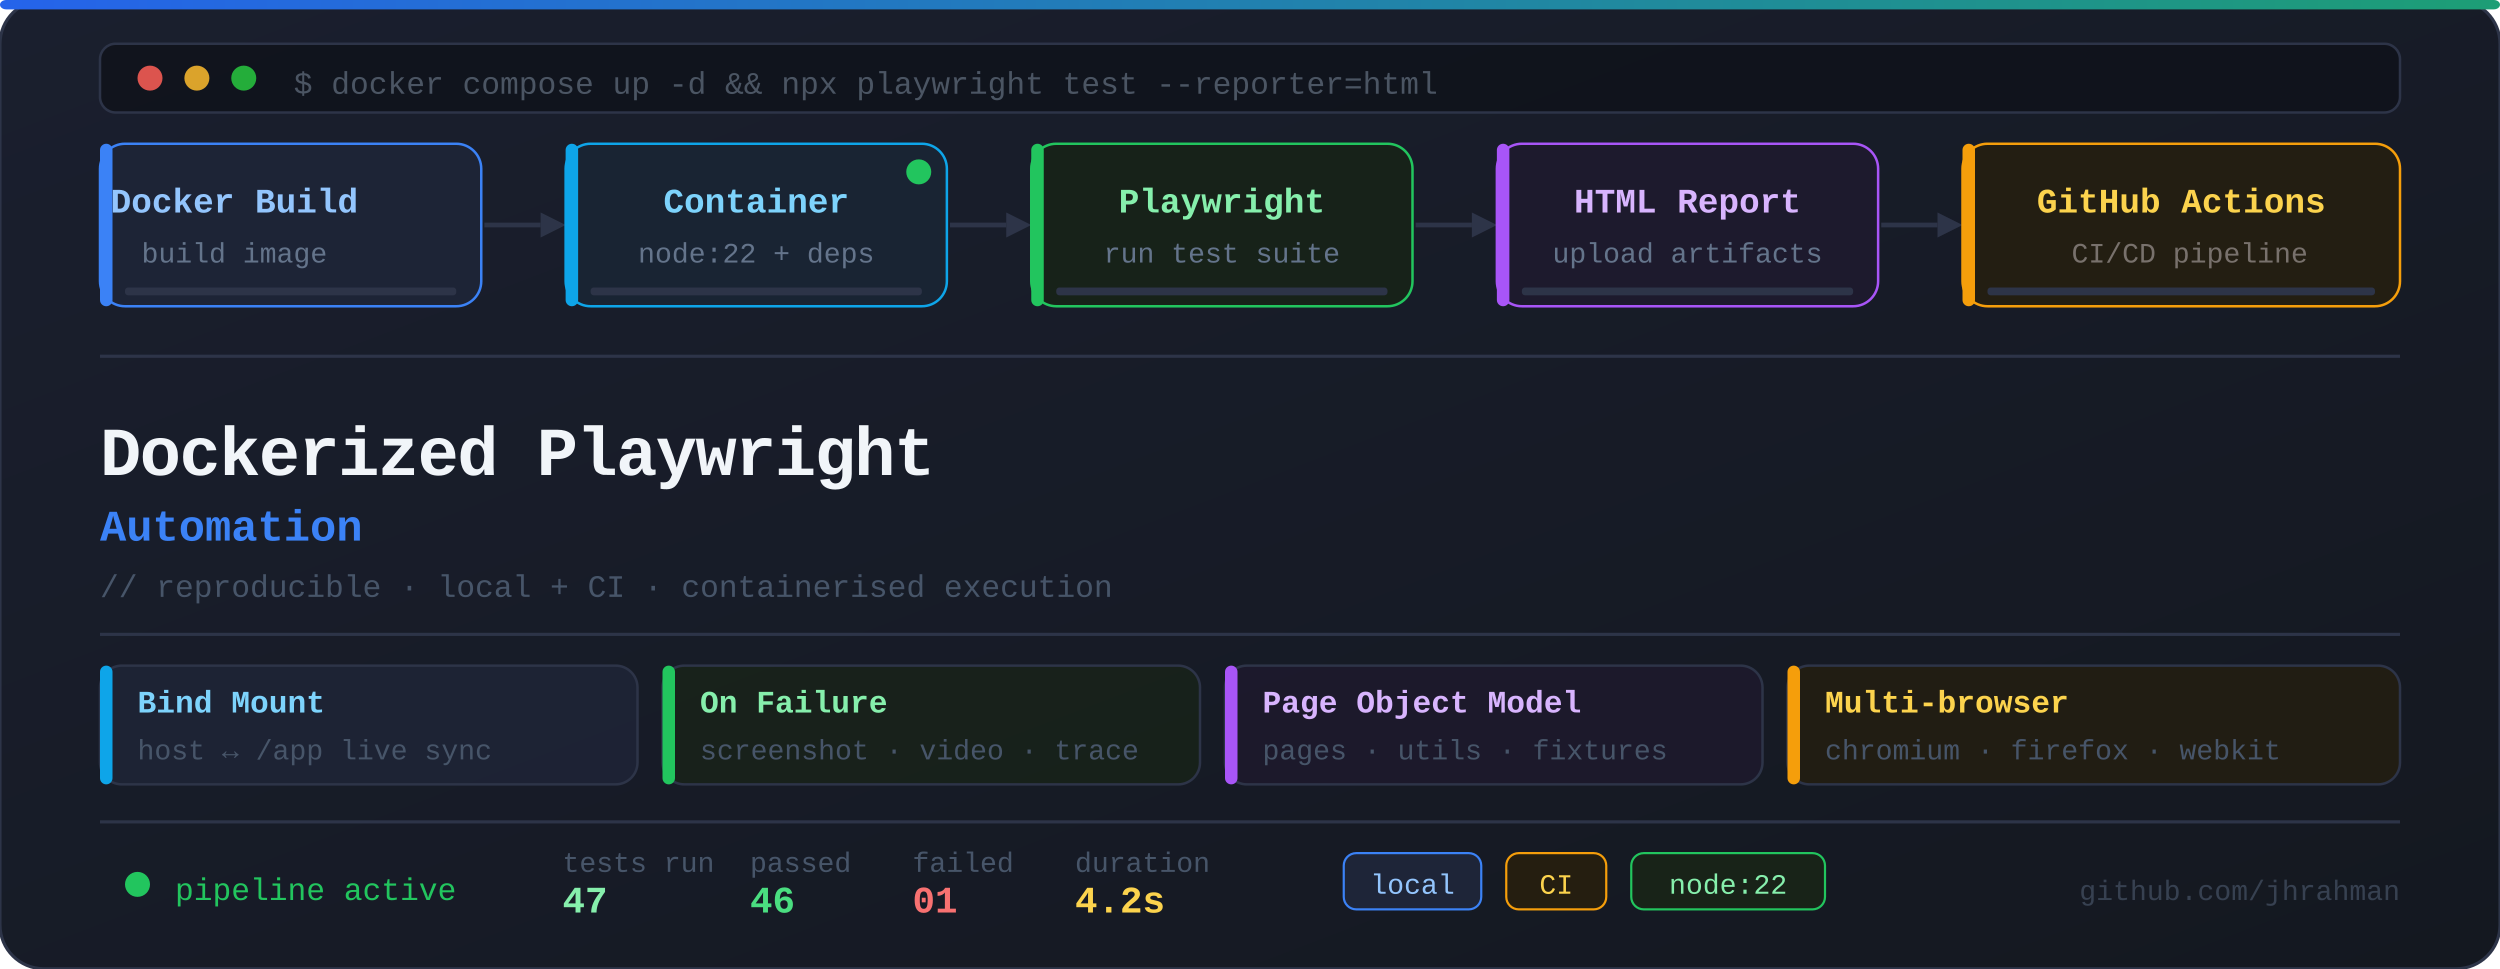
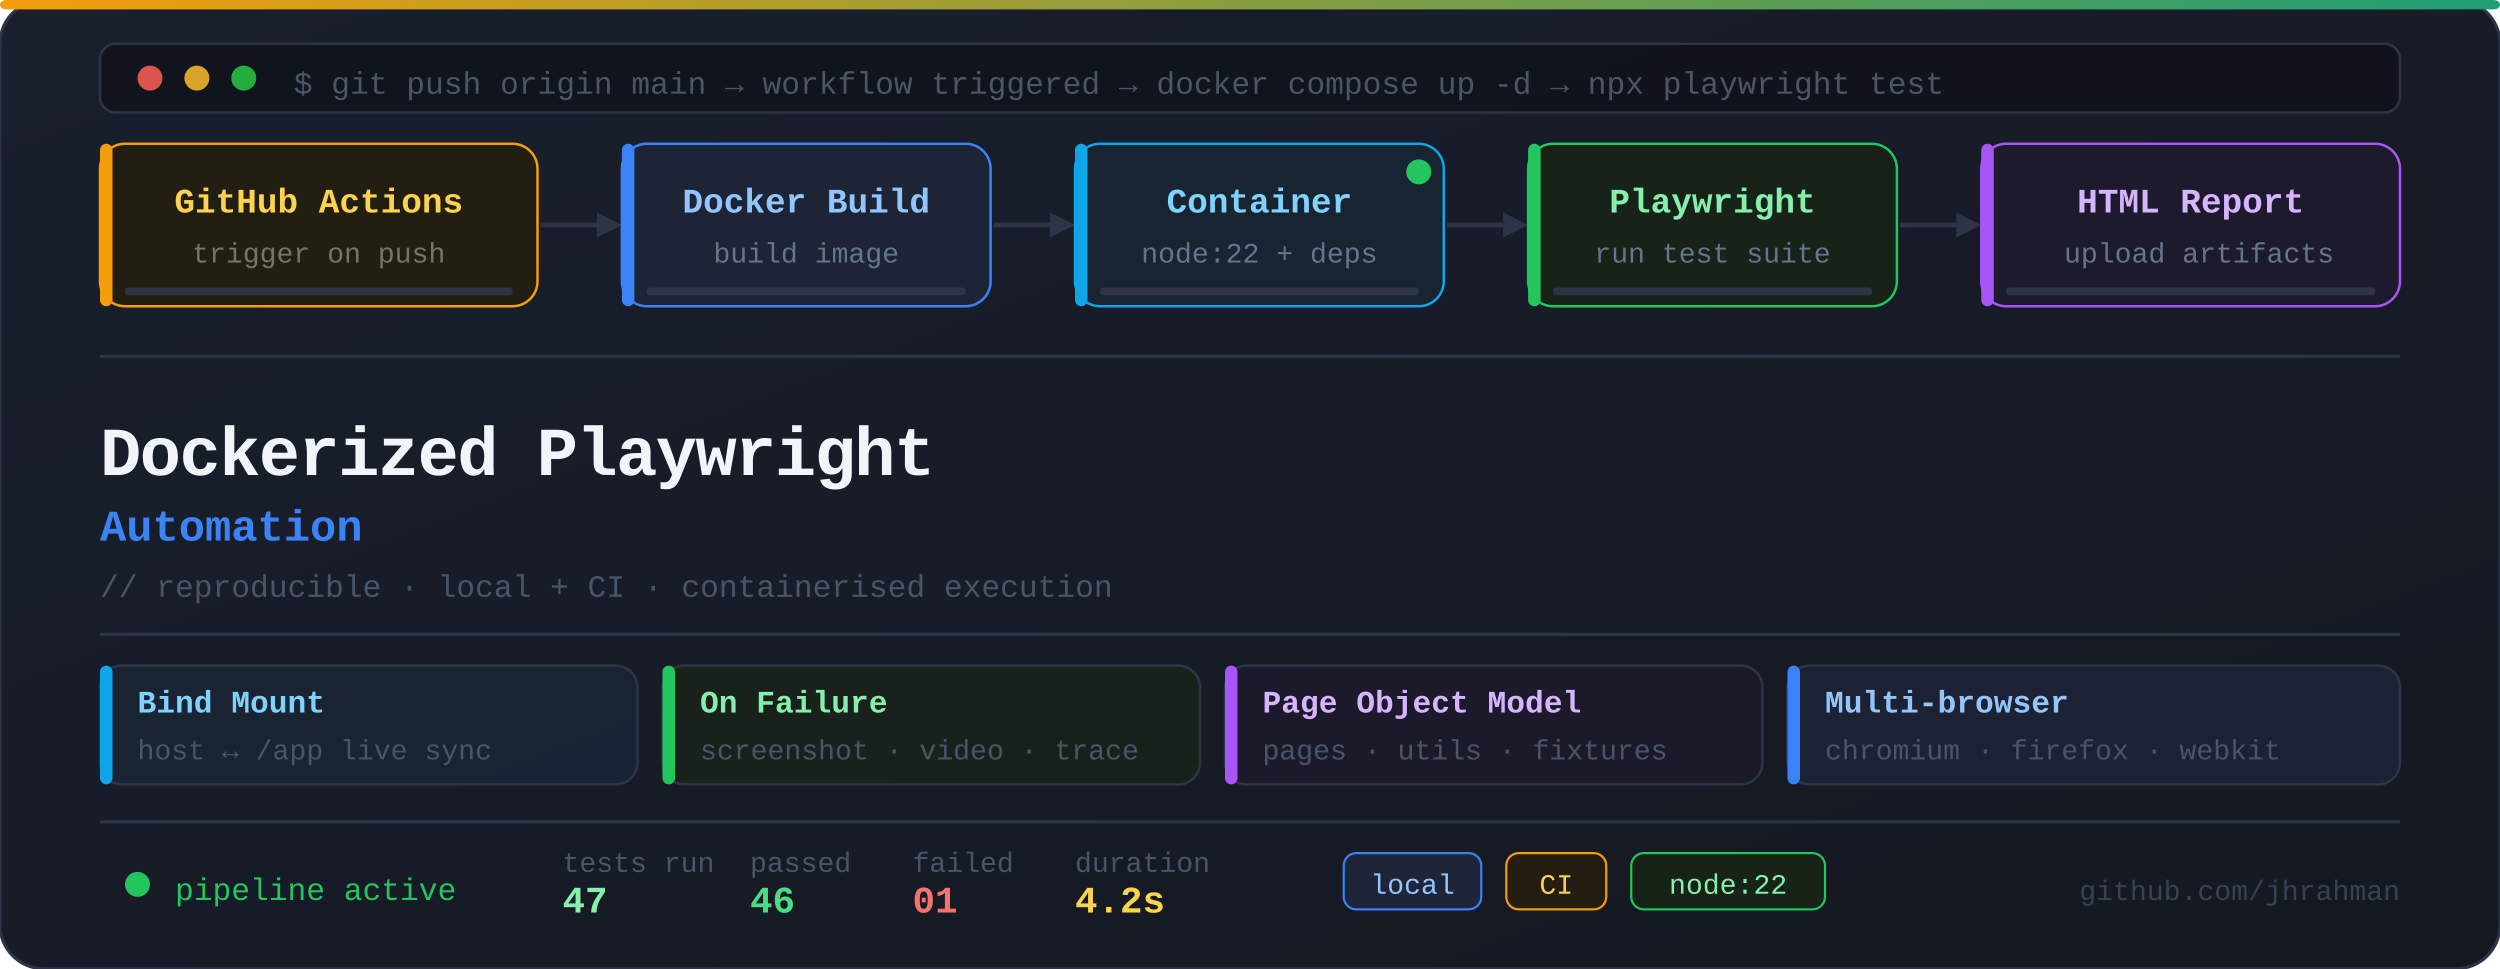
<svg xmlns="http://www.w3.org/2000/svg" width="100%" viewBox="0 0 800 310" role="img">
  <defs>
    <linearGradient id="bg" x1="0" y1="0" x2="1" y2="1">
      <stop offset="0%" stop-color="#1a1f2e" />
      <stop offset="100%" stop-color="#141820" />
    </linearGradient>
    <linearGradient id="top-stripe" x1="0" y1="0" x2="1" y2="0">
-       <stop offset="0%" stop-color="#2563eb" />
+       <stop offset="0%" stop-color="#f59e0b" />
      <stop offset="100%" stop-color="#1d9e75" />
    </linearGradient>
  </defs>
  <rect width="800" height="310" rx="14" fill="url(#bg)" />
  <rect width="800" height="310" rx="14" fill="none" stroke="#2d3448" stroke-width="1" />
  <rect x="0" y="0" width="800" height="3" rx="2" fill="url(#top-stripe)" />
  <rect x="32" y="14" width="736" height="22" rx="5" fill="#0d1117" fill-opacity="0.7" stroke="#2d3448" stroke-width="0.8" />
  <circle cx="48" cy="25" r="4" fill="#ff5f57" opacity="0.85" />
  <circle cx="63" cy="25" r="4" fill="#febc2e" opacity="0.85" />
  <circle cx="78" cy="25" r="4" fill="#28c840" opacity="0.85" />
-   <text x="94" y="30" font-family="'Courier New',monospace" font-size="10" fill="#4b5563">$ docker compose up -d &amp;&amp; npx playwright test --reporter=html</text>
-   <rect x="32" y="46" width="122" height="52" rx="8" fill="#1e2538" stroke="#3b82f6" stroke-width="0.8" fill-opacity="0.9" />
-   <rect x="32" y="46" width="4" height="52" rx="2" fill="#3b82f6" />
-   <text x="75" y="68" font-family="'Courier New',monospace" font-size="11" font-weight="700" fill="#93c5fd" text-anchor="middle">Docker Build</text>
-   <text x="75" y="84" font-family="'Courier New',monospace" font-size="9" fill="#64748b" text-anchor="middle">build image</text>
-   <rect x="40" y="92" width="106" height="2.5" rx="1" fill="#2d3448" />
-   <rect x="40" y="92" width="0" height="2.5" rx="1" fill="#3b82f6">
-     <animate attributeName="width" values="0;106;106;0" keyTimes="0;0.30;0.55;1" dur="5s" repeatCount="indefinite" />
+   <text x="94" y="30" font-family="'Courier New',monospace" font-size="10" fill="#4b5563">$ git push origin main  →  workflow triggered  →  docker compose up -d  →  npx playwright test</text>
+   <rect x="32" y="46" width="140" height="52" rx="8" fill="#251e10" fill-opacity="0.9" stroke="#f59e0b" stroke-width="0.8" />
+   <rect x="32" y="46" width="4" height="52" rx="2" fill="#f59e0b" />
+   <text x="102" y="68" font-family="'Courier New',monospace" font-size="11" font-weight="700" fill="#fcd34d" text-anchor="middle">GitHub Actions</text>
+   <text x="102" y="84" font-family="'Courier New',monospace" font-size="9" fill="#78716c" text-anchor="middle">trigger on push</text>
+   <rect x="40" y="92" width="124" height="2.5" rx="1" fill="#2d3448" />
+   <rect x="40" y="92" width="0" height="2.5" rx="1" fill="#f59e0b">
+     <animate attributeName="width" values="0;124;124;0" keyTimes="0;0.22;0.42;1" dur="5s" repeatCount="indefinite" />
  </rect>
-   <line x1="155" y1="72" x2="173" y2="72" stroke="#2d3448" stroke-width="1.5" />
-   <polygon points="173,68 181,72 173,76" fill="#2d3448" />
-   <circle r="3" fill="#3b82f6" opacity="0">
-     <animateMotion path="M155,72 L177,72" dur="5s" begin="0.5s" repeatCount="indefinite" />
+   <line x1="173" y1="72" x2="191" y2="72" stroke="#2d3448" stroke-width="1.5" />
+   <polygon points="191,68 199,72 191,76" fill="#2d3448" />
+   <circle r="3" fill="#f59e0b" opacity="0">
+     <animateMotion path="M173,72 L195,72" dur="5s" begin="0.5s" repeatCount="indefinite" />
    <animate attributeName="opacity" values="0;1;1;0" keyTimes="0;0.05;0.85;1" dur="5s" begin="0.5s" repeatCount="indefinite" />
  </circle>
-   <rect x="181" y="46" width="122" height="52" rx="8" fill="#1a2535" stroke="#0ea5e9" stroke-width="0.8" fill-opacity="0.9" />
-   <rect x="181" y="46" width="4" height="52" rx="2" fill="#0ea5e9" />
-   <text x="242" y="68" font-family="'Courier New',monospace" font-size="11" font-weight="700" fill="#7dd3fc" text-anchor="middle">Container</text>
-   <text x="242" y="84" font-family="'Courier New',monospace" font-size="9" fill="#64748b" text-anchor="middle">node:22 + deps</text>
-   <rect x="189" y="92" width="106" height="2.5" rx="1" fill="#2d3448" />
-   <rect x="189" y="92" width="0" height="2.5" rx="1" fill="#0ea5e9">
-     <animate attributeName="width" values="0;0;106;106;0" keyTimes="0;0.18;0.48;0.65;1" dur="5s" repeatCount="indefinite" />
+   <rect x="199" y="46" width="118" height="52" rx="8" fill="#1e2538" fill-opacity="0.9" stroke="#3b82f6" stroke-width="0.8" />
+   <rect x="199" y="46" width="4" height="52" rx="2" fill="#3b82f6" />
+   <text x="258" y="68" font-family="'Courier New',monospace" font-size="11" font-weight="700" fill="#93c5fd" text-anchor="middle">Docker Build</text>
+   <text x="258" y="84" font-family="'Courier New',monospace" font-size="9" fill="#64748b" text-anchor="middle">build image</text>
+   <rect x="207" y="92" width="102" height="2.5" rx="1" fill="#2d3448" />
+   <rect x="207" y="92" width="0" height="2.5" rx="1" fill="#3b82f6">
+     <animate attributeName="width" values="0;0;102;102;0" keyTimes="0;0.18;0.44;0.60;1" dur="5s" repeatCount="indefinite" />
  </rect>
-   <circle cx="294" cy="55" r="4" fill="#22c55e">
+   <line x1="318" y1="72" x2="336" y2="72" stroke="#2d3448" stroke-width="1.5" />
+   <polygon points="336,68 344,72 336,76" fill="#2d3448" />
+   <circle r="3" fill="#3b82f6" opacity="0">
+     <animateMotion path="M318,72 L340,72" dur="5s" begin="1.1s" repeatCount="indefinite" />
+     <animate attributeName="opacity" values="0;1;1;0" keyTimes="0;0.05;0.85;1" dur="5s" begin="1.1s" repeatCount="indefinite" />
+   </circle>
+   <rect x="344" y="46" width="118" height="52" rx="8" fill="#1a2535" fill-opacity="0.9" stroke="#0ea5e9" stroke-width="0.8" />
+   <rect x="344" y="46" width="4" height="52" rx="2" fill="#0ea5e9" />
+   <text x="403" y="68" font-family="'Courier New',monospace" font-size="11" font-weight="700" fill="#7dd3fc" text-anchor="middle">Container</text>
+   <text x="403" y="84" font-family="'Courier New',monospace" font-size="9" fill="#64748b" text-anchor="middle">node:22 + deps</text>
+   <rect x="352" y="92" width="102" height="2.5" rx="1" fill="#2d3448" />
+   <rect x="352" y="92" width="0" height="2.5" rx="1" fill="#0ea5e9">
+     <animate attributeName="width" values="0;0;0;102;102;0" keyTimes="0;0.30;0.40;0.60;0.74;1" dur="5s" repeatCount="indefinite" />
+   </rect>
+   <circle cx="454" cy="55" r="4" fill="#22c55e">
    <animate attributeName="opacity" values="1;0.15;1" dur="1.6s" repeatCount="indefinite" />
  </circle>
-   <line x1="304" y1="72" x2="322" y2="72" stroke="#2d3448" stroke-width="1.5" />
-   <polygon points="322,68 330,72 322,76" fill="#2d3448" />
+   <line x1="463" y1="72" x2="481" y2="72" stroke="#2d3448" stroke-width="1.5" />
+   <polygon points="481,68 489,72 481,76" fill="#2d3448" />
  <circle r="3" fill="#0ea5e9" opacity="0">
-     <animateMotion path="M304,72 L326,72" dur="5s" begin="1.1s" repeatCount="indefinite" />
-     <animate attributeName="opacity" values="0;1;1;0" keyTimes="0;0.05;0.85;1" dur="5s" begin="1.1s" repeatCount="indefinite" />
-   </circle>
-   <rect x="330" y="46" width="122" height="52" rx="8" fill="#182318" stroke="#22c55e" stroke-width="0.8" fill-opacity="0.9" />
-   <rect x="330" y="46" width="4" height="52" rx="2" fill="#22c55e" />
-   <text x="391" y="68" font-family="'Courier New',monospace" font-size="11" font-weight="700" fill="#86efac" text-anchor="middle">Playwright</text>
-   <text x="391" y="84" font-family="'Courier New',monospace" font-size="9" fill="#64748b" text-anchor="middle">run test suite</text>
-   <rect x="338" y="92" width="106" height="2.5" rx="1" fill="#2d3448" />
-   <rect x="338" y="92" width="0" height="2.5" rx="1" fill="#22c55e">
-     <animate attributeName="width" values="0;0;0;106;106;0" keyTimes="0;0.28;0.40;0.65;0.80;1" dur="5s" repeatCount="indefinite" />
-   </rect>
-   <line x1="453" y1="72" x2="471" y2="72" stroke="#2d3448" stroke-width="1.5" />
-   <polygon points="471,68 479,72 471,76" fill="#2d3448" />
-   <circle r="3" fill="#22c55e" opacity="0">
-     <animateMotion path="M453,72 L475,72" dur="5s" begin="1.7s" repeatCount="indefinite" />
+     <animateMotion path="M463,72 L485,72" dur="5s" begin="1.7s" repeatCount="indefinite" />
    <animate attributeName="opacity" values="0;1;1;0" keyTimes="0;0.05;0.85;1" dur="5s" begin="1.7s" repeatCount="indefinite" />
  </circle>
-   <rect x="479" y="46" width="122" height="52" rx="8" fill="#1e1a2e" stroke="#a855f7" stroke-width="0.8" fill-opacity="0.9" />
-   <rect x="479" y="46" width="4" height="52" rx="2" fill="#a855f7" />
-   <text x="540" y="68" font-family="'Courier New',monospace" font-size="11" font-weight="700" fill="#d8b4fe" text-anchor="middle">HTML Report</text>
-   <text x="540" y="84" font-family="'Courier New',monospace" font-size="9" fill="#64748b" text-anchor="middle">upload artifacts</text>
-   <rect x="487" y="92" width="106" height="2.5" rx="1" fill="#2d3448" />
-   <rect x="487" y="92" width="0" height="2.5" rx="1" fill="#a855f7">
-     <animate attributeName="width" values="0;0;0;0;106;106;0" keyTimes="0;0.48;0.56;0.62;0.76;0.88;1" dur="5s" repeatCount="indefinite" />
+   <rect x="489" y="46" width="118" height="52" rx="8" fill="#182318" fill-opacity="0.9" stroke="#22c55e" stroke-width="0.8" />
+   <rect x="489" y="46" width="4" height="52" rx="2" fill="#22c55e" />
+   <text x="548" y="68" font-family="'Courier New',monospace" font-size="11" font-weight="700" fill="#86efac" text-anchor="middle">Playwright</text>
+   <text x="548" y="84" font-family="'Courier New',monospace" font-size="9" fill="#64748b" text-anchor="middle">run test suite</text>
+   <rect x="497" y="92" width="102" height="2.5" rx="1" fill="#2d3448" />
+   <rect x="497" y="92" width="0" height="2.5" rx="1" fill="#22c55e">
+     <animate attributeName="width" values="0;0;0;0;102;102;0" keyTimes="0;0.40;0.50;0.58;0.74;0.86;1" dur="5s" repeatCount="indefinite" />
  </rect>
-   <line x1="602" y1="72" x2="620" y2="72" stroke="#2d3448" stroke-width="1.5" />
-   <polygon points="620,68 628,72 620,76" fill="#2d3448" />
-   <circle r="3" fill="#a855f7" opacity="0">
-     <animateMotion path="M602,72 L624,72" dur="5s" begin="2.3s" repeatCount="indefinite" />
+   <line x1="608" y1="72" x2="626" y2="72" stroke="#2d3448" stroke-width="1.5" />
+   <polygon points="626,68 634,72 626,76" fill="#2d3448" />
+   <circle r="3" fill="#22c55e" opacity="0">
+     <animateMotion path="M608,72 L630,72" dur="5s" begin="2.3s" repeatCount="indefinite" />
    <animate attributeName="opacity" values="0;1;1;0" keyTimes="0;0.05;0.85;1" dur="5s" begin="2.3s" repeatCount="indefinite" />
  </circle>
-   <rect x="628" y="46" width="140" height="52" rx="8" fill="#251e10" stroke="#f59e0b" stroke-width="0.8" fill-opacity="0.9" />
-   <rect x="628" y="46" width="4" height="52" rx="2" fill="#f59e0b" />
-   <text x="698" y="68" font-family="'Courier New',monospace" font-size="11" font-weight="700" fill="#fcd34d" text-anchor="middle">GitHub Actions</text>
-   <text x="698" y="84" font-family="'Courier New',monospace" font-size="9" fill="#78716c" text-anchor="middle">
-     <animate attributeName="fill" values="#78716c;#78716c;#78716c;#78716c;#78716c;#22c55e;#22c55e;#78716c" keyTimes="0;0.56;0.62;0.70;0.78;0.82;0.94;1" dur="5s" repeatCount="indefinite" />
-     <animate attributeName="textContent" values="CI/CD pipeline;CI/CD pipeline;CI/CD pipeline;CI/CD pipeline;CI/CD pipeline;✓ all checks passed;✓ all checks passed;CI/CD pipeline" calcMode="discrete" keyTimes="0;0.56;0.62;0.70;0.78;0.82;0.94;1" dur="5s" repeatCount="indefinite" />CI/CD pipeline
+   <rect x="634" y="46" width="134" height="52" rx="8" fill="#1e1a2e" fill-opacity="0.9" stroke="#a855f7" stroke-width="0.8" />
+   <rect x="634" y="46" width="4" height="52" rx="2" fill="#a855f7" />
+   <text x="701" y="68" font-family="'Courier New',monospace" font-size="11" font-weight="700" fill="#d8b4fe" text-anchor="middle">HTML Report</text>
+   <text x="701" y="84" font-family="'Courier New',monospace" font-size="9" text-anchor="middle" fill="#64748b">
+     <animate attributeName="fill" values="#64748b;#64748b;#64748b;#22c55e;#22c55e;#64748b" keyTimes="0;0.72;0.80;0.84;0.94;1" dur="5s" repeatCount="indefinite" />
+     <animate attributeName="textContent" values="upload artifacts;upload artifacts;upload artifacts;✓ report uploaded;✓ report uploaded;upload artifacts" calcMode="discrete" keyTimes="0;0.72;0.80;0.84;0.94;1" dur="5s" repeatCount="indefinite" />upload artifacts
  </text>
-   <rect x="636" y="92" width="124" height="2.5" rx="1" fill="#2d3448" />
-   <rect x="636" y="92" width="0" height="2.5" rx="1" fill="#f59e0b">
-     <animate attributeName="width" values="0;0;0;0;0;124;124;0" keyTimes="0;0.56;0.62;0.70;0.78;0.86;0.94;1" dur="5s" repeatCount="indefinite" />
+   <rect x="642" y="92" width="118" height="2.5" rx="1" fill="#2d3448" />
+   <rect x="642" y="92" width="0" height="2.5" rx="1" fill="#a855f7">
+     <animate attributeName="width" values="0;0;0;0;0;118;118;0" keyTimes="0;0.58;0.66;0.72;0.78;0.88;0.96;1" dur="5s" repeatCount="indefinite" />
  </rect>
  <line x1="32" y1="114" x2="768" y2="114" stroke="#2d3448" stroke-width="1" />
  <text x="32" y="152" font-family="'Courier New',monospace" font-size="22" font-weight="700" fill="#f1f5f9" letter-spacing="-0.5">Dockerized Playwright</text>
  <text x="32" y="173" font-family="'Courier New',monospace" font-size="14" font-weight="700" fill="#3b82f6">Automation</text>
  <text x="32" y="191" font-family="'Courier New',monospace" font-size="10" fill="#475569">// reproducible · local + CI · containerised execution</text>
  <line x1="32" y1="203" x2="768" y2="203" stroke="#2d3448" stroke-width="1" />
-   <rect x="32" y="213" width="172" height="38" rx="7" fill="#1e2538" fill-opacity="0.8" stroke="#2d3448" stroke-width="0.8" />
+   <rect x="32" y="213" width="172" height="38" rx="7" fill="#1a2535" fill-opacity="0.8" stroke="#2d3448" stroke-width="0.8" />
  <rect x="32" y="213" width="4" height="38" rx="2" fill="#0ea5e9" />
  <text x="44" y="228" font-family="'Courier New',monospace" font-size="10" font-weight="700" fill="#7dd3fc">Bind Mount</text>
  <text x="44" y="243" font-family="'Courier New',monospace" font-size="9" fill="#475569">host ↔ /app live sync</text>
  <rect x="212" y="213" width="172" height="38" rx="7" fill="#182318" fill-opacity="0.8" stroke="#2d3448" stroke-width="0.8" />
  <rect x="212" y="213" width="4" height="38" rx="2" fill="#22c55e" />
  <text x="224" y="228" font-family="'Courier New',monospace" font-size="10" font-weight="700" fill="#86efac">On Failure</text>
  <text x="224" y="243" font-family="'Courier New',monospace" font-size="9" fill="#475569">screenshot · video · trace</text>
  <rect x="392" y="213" width="172" height="38" rx="7" fill="#1e1a2e" fill-opacity="0.8" stroke="#2d3448" stroke-width="0.8" />
  <rect x="392" y="213" width="4" height="38" rx="2" fill="#a855f7" />
  <text x="404" y="228" font-family="'Courier New',monospace" font-size="10" font-weight="700" fill="#d8b4fe">Page Object Model</text>
  <text x="404" y="243" font-family="'Courier New',monospace" font-size="9" fill="#475569">pages · utils · fixtures</text>
-   <rect x="572" y="213" width="196" height="38" rx="7" fill="#251e10" fill-opacity="0.8" stroke="#2d3448" stroke-width="0.8" />
-   <rect x="572" y="213" width="4" height="38" rx="2" fill="#f59e0b" />
-   <text x="584" y="228" font-family="'Courier New',monospace" font-size="10" font-weight="700" fill="#fcd34d">Multi-browser</text>
+   <rect x="572" y="213" width="196" height="38" rx="7" fill="#1e2538" fill-opacity="0.8" stroke="#2d3448" stroke-width="0.8" />
+   <rect x="572" y="213" width="4" height="38" rx="2" fill="#3b82f6" />
+   <text x="584" y="228" font-family="'Courier New',monospace" font-size="10" font-weight="700" fill="#93c5fd">Multi-browser</text>
  <text x="584" y="243" font-family="'Courier New',monospace" font-size="9" fill="#475569">chromium · firefox · webkit</text>
  <line x1="32" y1="263" x2="768" y2="263" stroke="#2d3448" stroke-width="1" />
  <circle cx="44" cy="283" r="4" fill="#22c55e">
    <animate attributeName="opacity" values="1;0.15;1" dur="1.8s" repeatCount="indefinite" />
  </circle>
  <text x="56" y="288" font-family="'Courier New',monospace" font-size="10" fill="#22c55e">pipeline active</text>
  <text x="180" y="279" font-family="'Courier New',monospace" font-size="9" fill="#475569">tests run</text>
  <text x="180" y="292" font-family="'Courier New',monospace" font-size="12" font-weight="700" fill="#86efac">
    <animate attributeName="textContent" values="00;06;13;20;28;35;42;47;47" calcMode="discrete" keyTimes="0;0.1;0.2;0.35;0.5;0.62;0.75;0.88;1" dur="5s" repeatCount="indefinite" />47
  </text>
  <text x="240" y="279" font-family="'Courier New',monospace" font-size="9" fill="#475569">passed</text>
  <text x="240" y="292" font-family="'Courier New',monospace" font-size="12" font-weight="700" fill="#4ade80">46</text>
  <text x="292" y="279" font-family="'Courier New',monospace" font-size="9" fill="#475569">failed</text>
  <text x="292" y="292" font-family="'Courier New',monospace" font-size="12" font-weight="700" fill="#f87171">01</text>
  <text x="344" y="279" font-family="'Courier New',monospace" font-size="9" fill="#475569">duration</text>
  <text x="344" y="292" font-family="'Courier New',monospace" font-size="12" font-weight="700" fill="#fcd34d">
    <animate attributeName="textContent" values="0.0s;0.5s;1.1s;1.8s;2.5s;3.0s;3.5s;3.9s;4.2s" calcMode="discrete" keyTimes="0;0.1;0.2;0.35;0.5;0.62;0.75;0.88;1" dur="5s" repeatCount="indefinite" />4.2s
  </text>
  <rect x="430" y="273" width="44" height="18" rx="4" fill="#1e2538" stroke="#3b82f6" stroke-width="0.7" />
  <text x="452" y="286" font-family="'Courier New',monospace" font-size="9" fill="#93c5fd" text-anchor="middle">local</text>
  <rect x="482" y="273" width="32" height="18" rx="4" fill="#251e10" stroke="#f59e0b" stroke-width="0.7" />
  <text x="498" y="286" font-family="'Courier New',monospace" font-size="9" fill="#fcd34d" text-anchor="middle">CI</text>
  <rect x="522" y="273" width="62" height="18" rx="4" fill="#182318" stroke="#22c55e" stroke-width="0.7" />
  <text x="553" y="286" font-family="'Courier New',monospace" font-size="9" fill="#86efac" text-anchor="middle">node:22</text>
  <text x="768" y="288" font-family="'Courier New',monospace" font-size="9" fill="#374151" text-anchor="end">github.com/jhrahman</text>
</svg>
